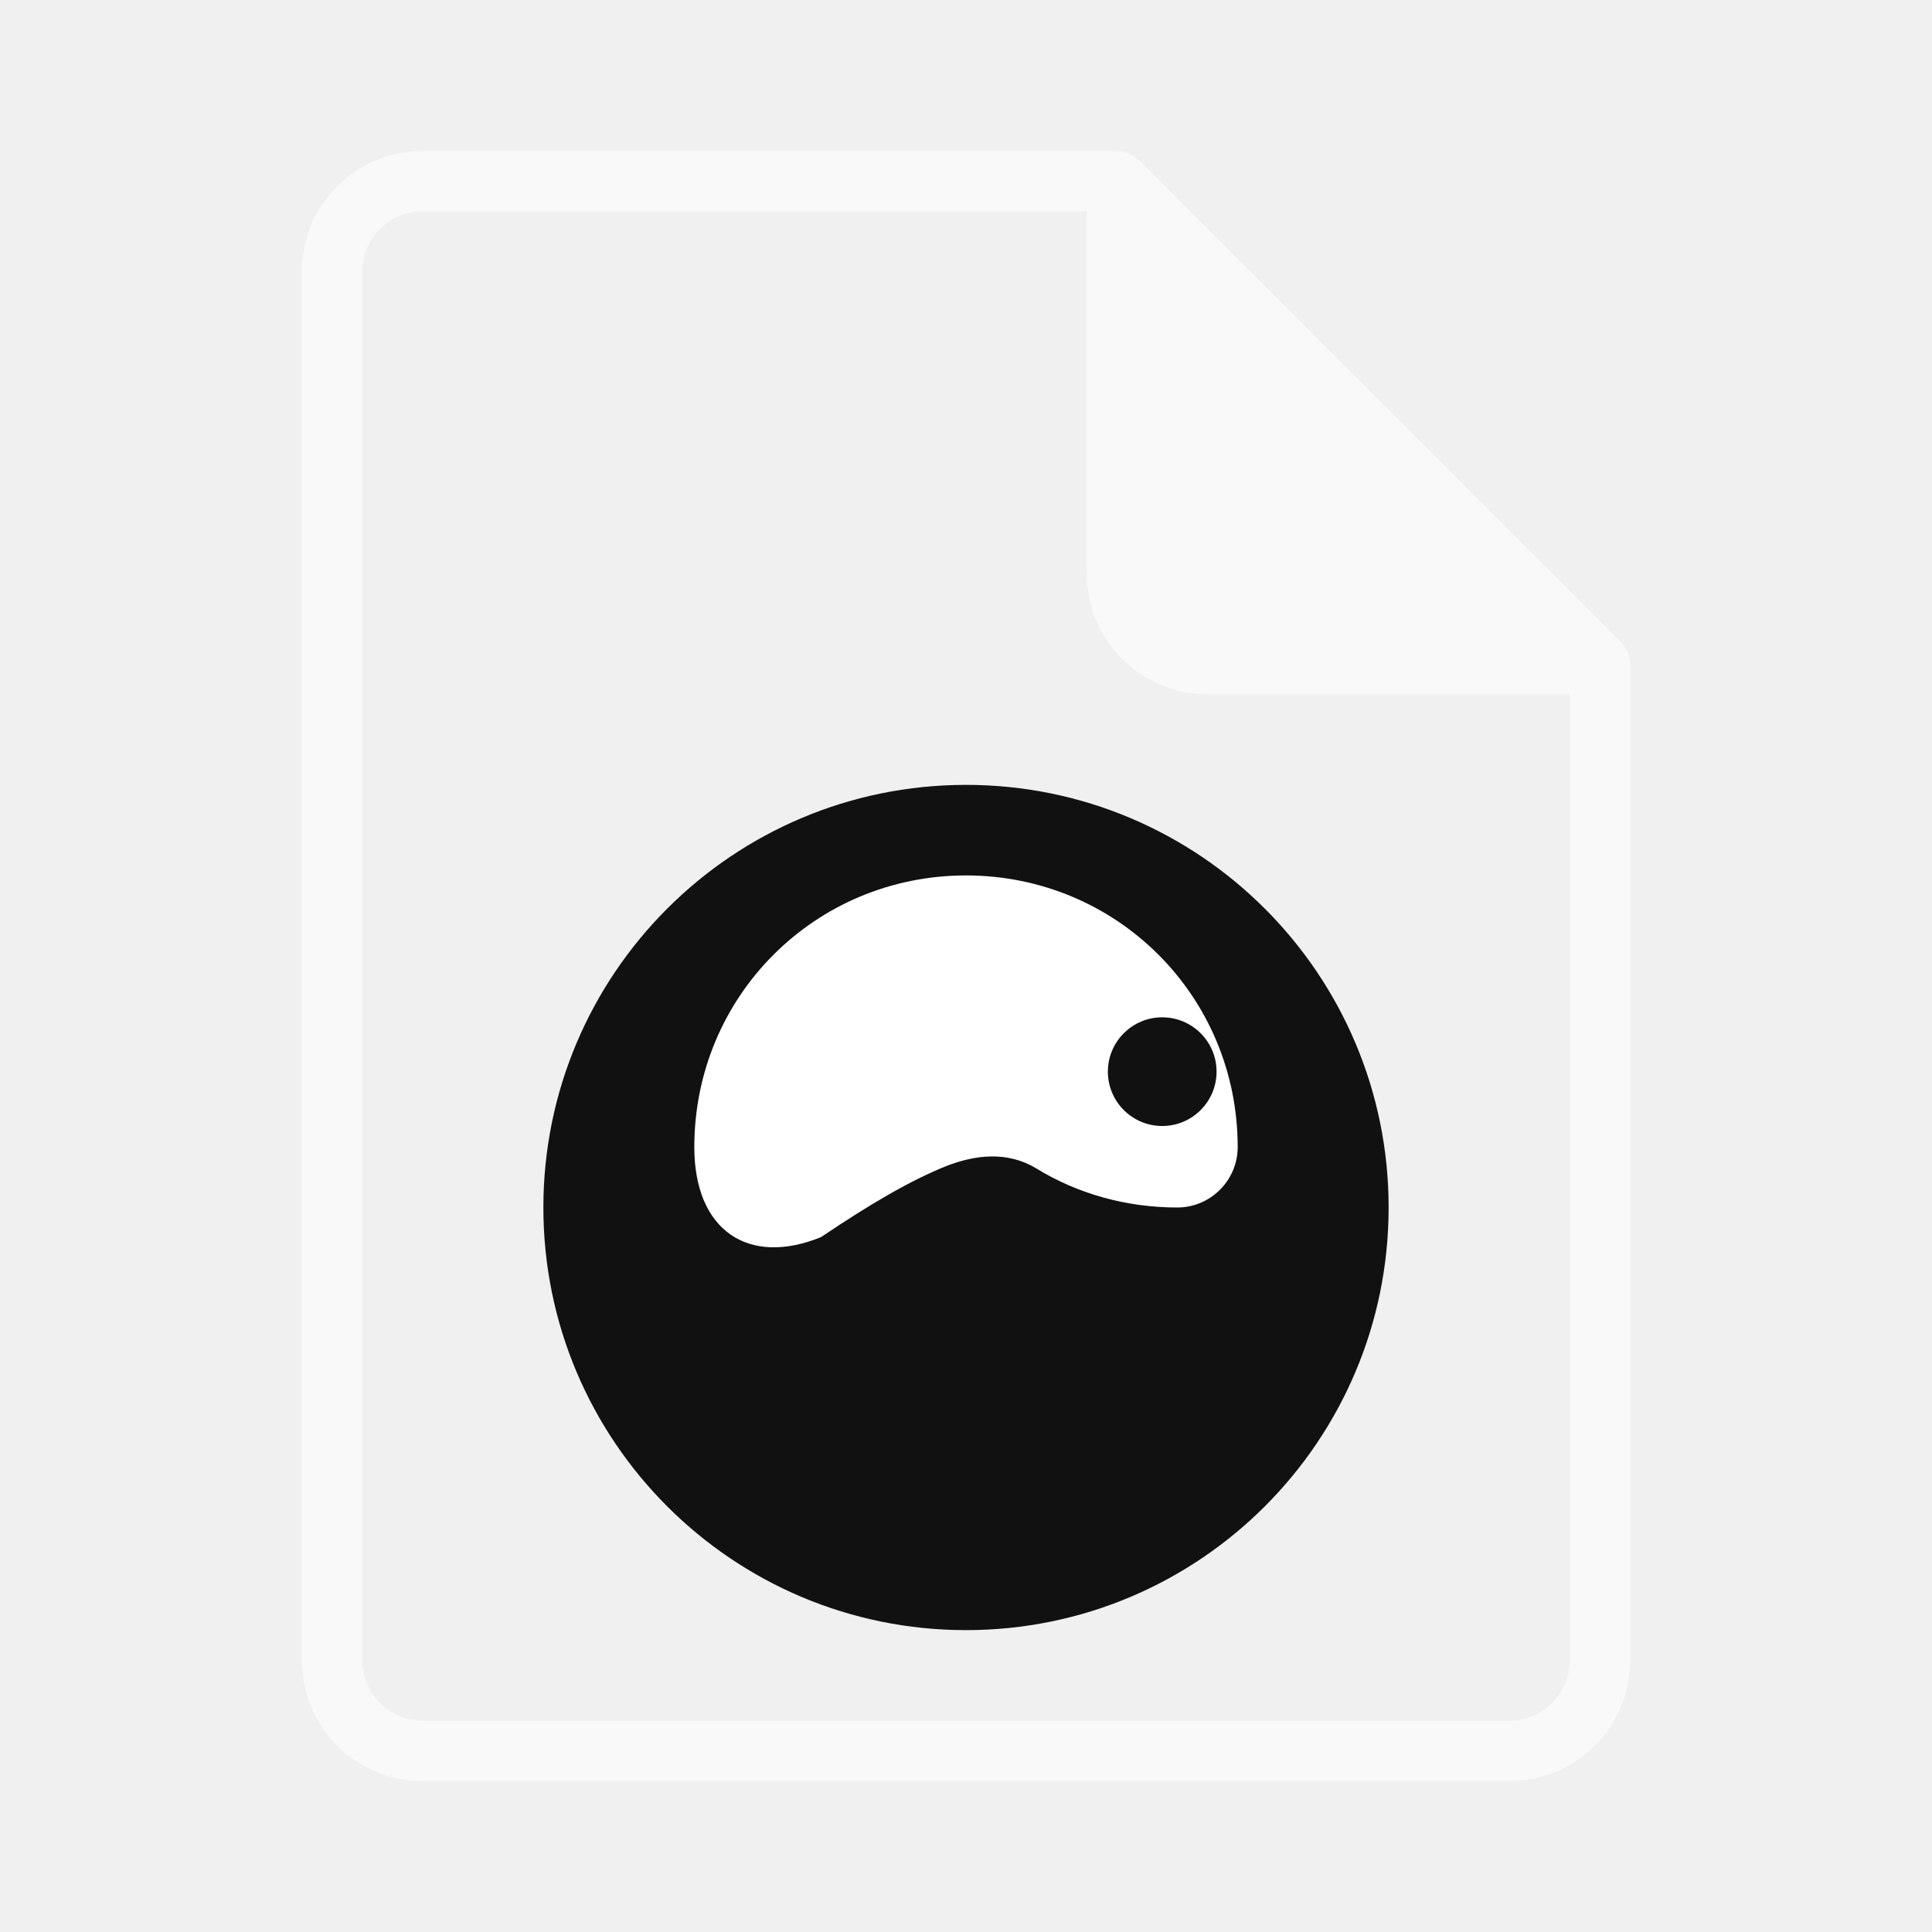
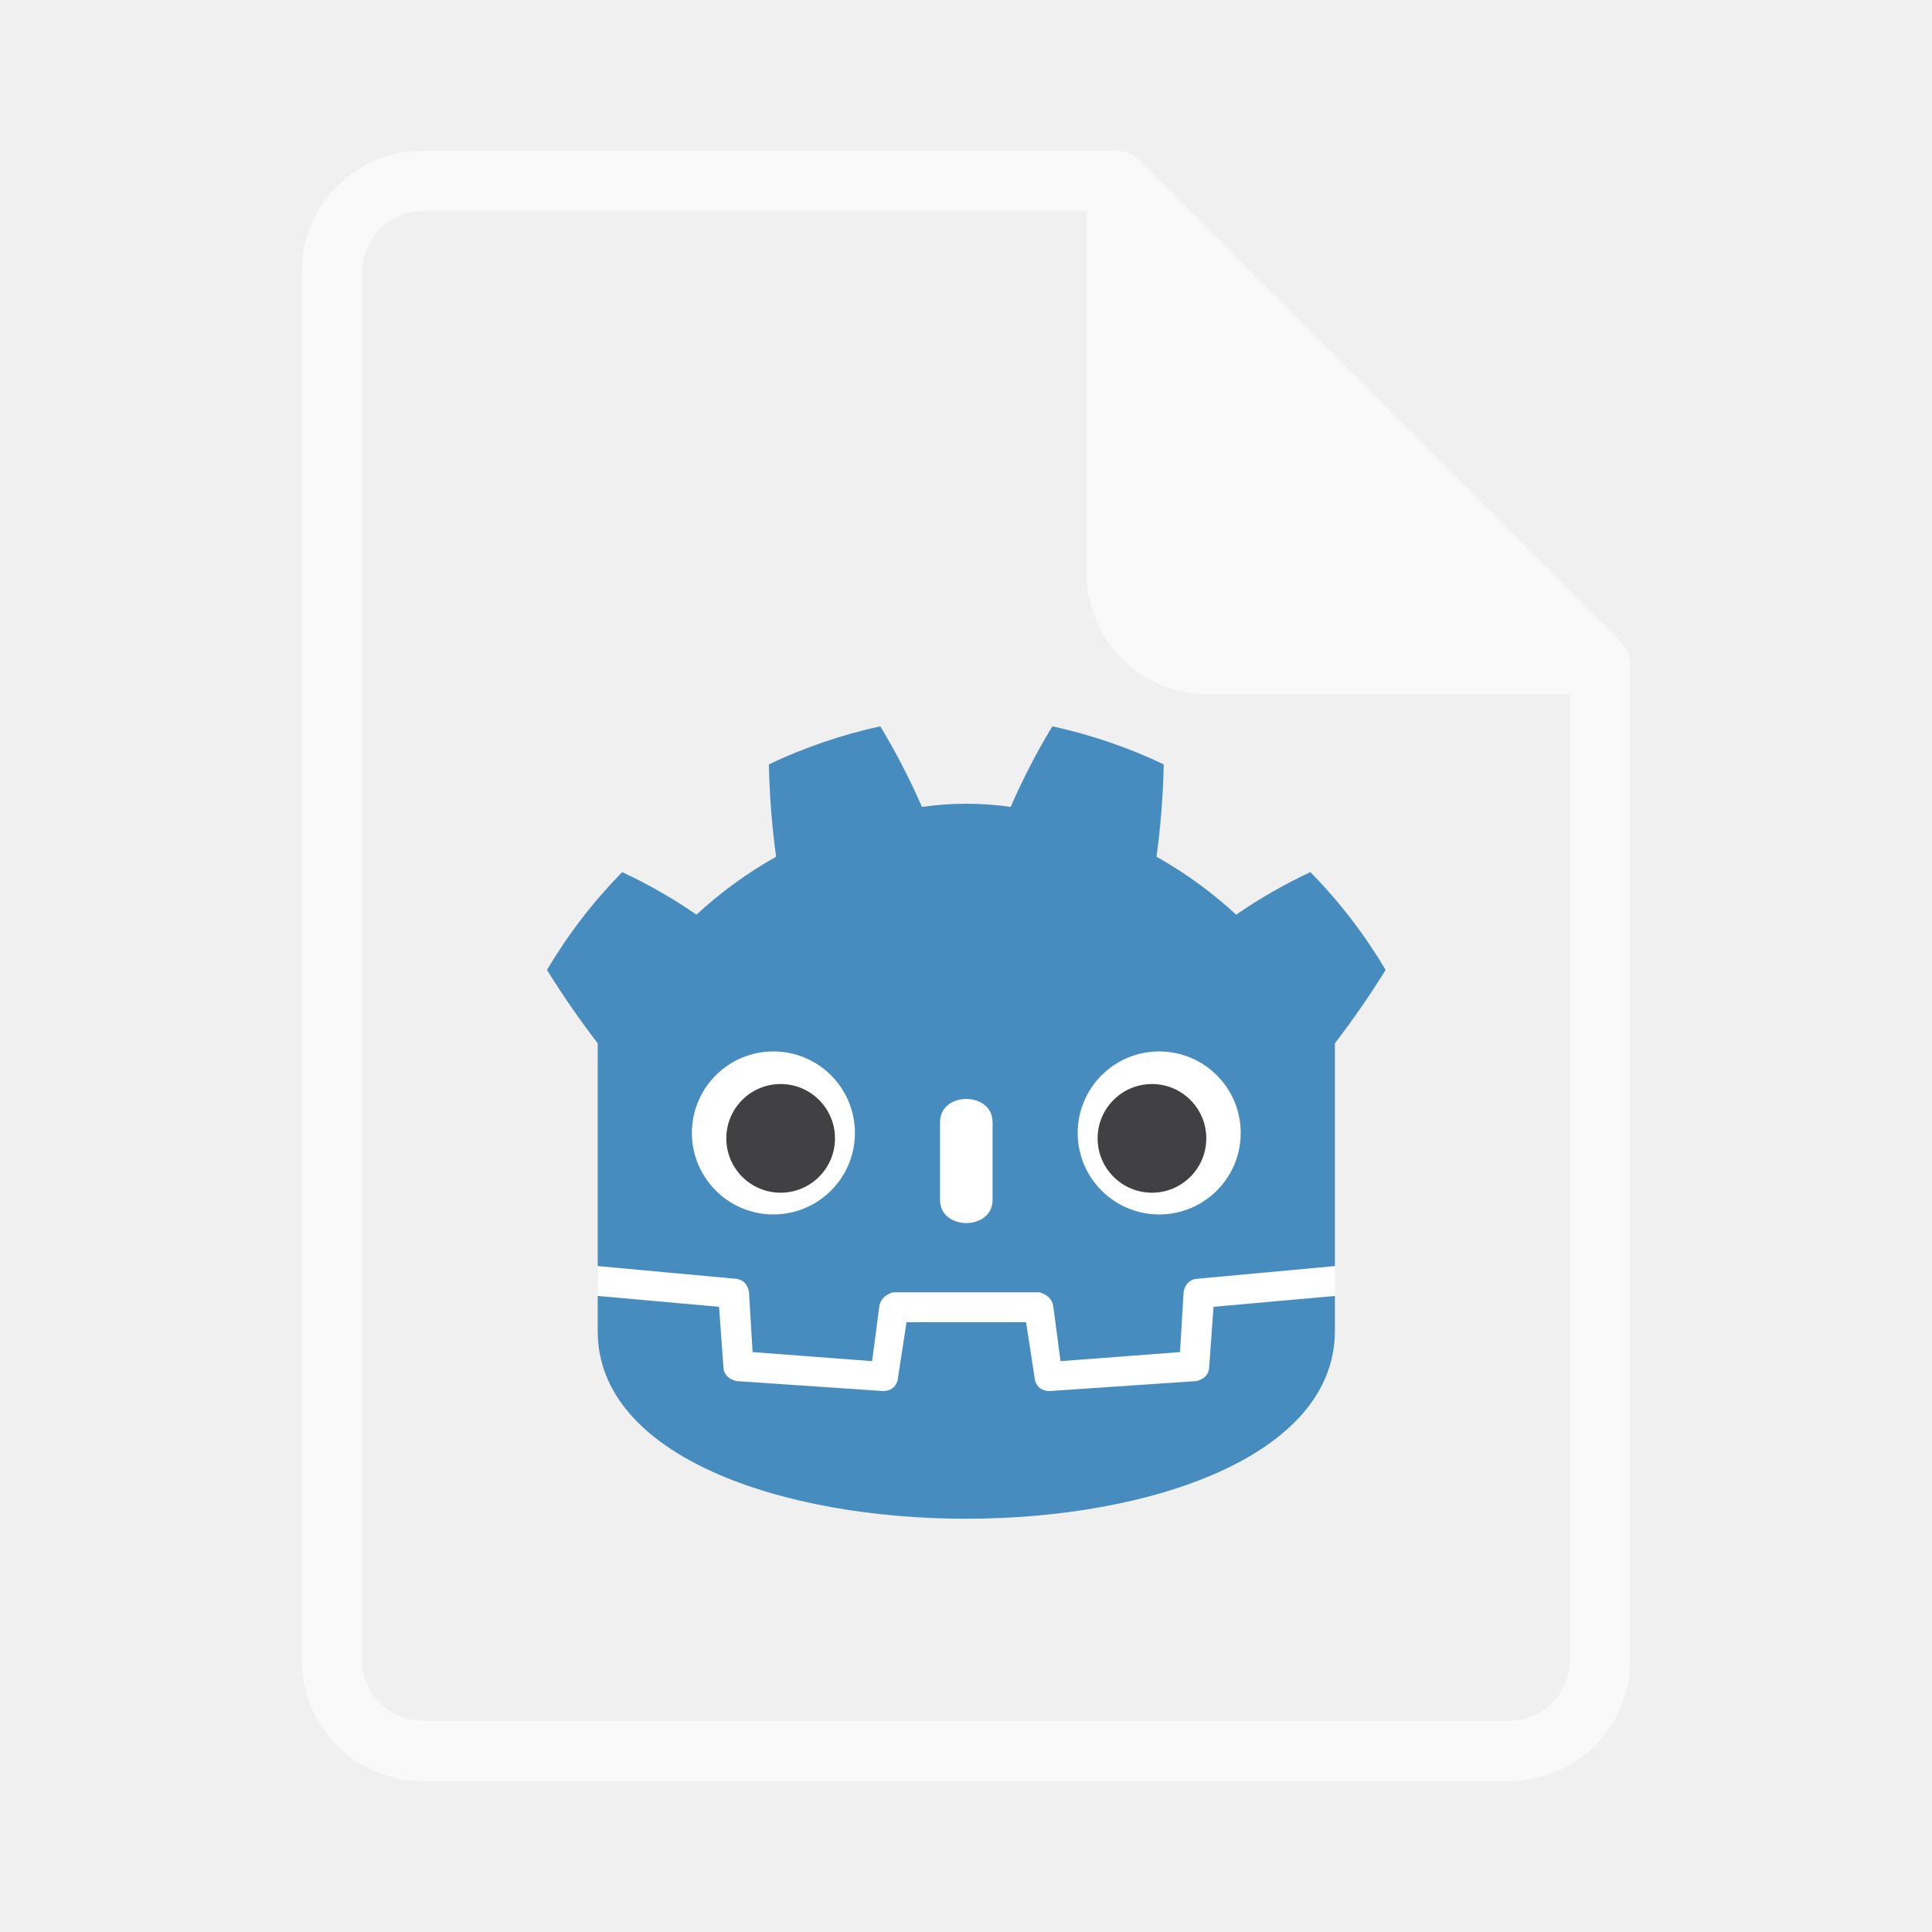
- <svg xmlns="http://www.w3.org/2000/svg" width="64" height="64" viewBox="0 0 64 64">
-   <g fill="none" fill-rule="evenodd">
-     <path fill="#fff" fill-opacity=".6" d="M14 5a4 4 0 0 0-4 4v46a4 4 0 0 0 4 4h36a4 4 0 0 0 4-4V22a1 1 0 0 0-.293-.707l-16-16A1 1 0 0 0 37 5H14Zm22 2v12a4 4 0 0 0 4 4h12v32a2 2 0 0 1-2 2H14a2 2 0 0 1-2-2V9a2 2 0 0 1 2-2h22Z" />
-     <circle cx="32" cy="40" r="14" fill="#111" />
-     <path fill="#fff" d="M32 29c5 0 9 4 9 9 0 1.1-.9 2-2 2-1.68 0-3.3-.45-4.68-1.3-.95-.57-2.01-.45-2.98-.07-1.19.48-2.51 1.25-4.14 2.35C24.8 41.96 23 40.77 23 38c0-5 4-9 9-9Z" />
-     <circle cx="38.5" cy="35.5" r="1.8" fill="#111" />
+ <svg xmlns="http://www.w3.org/2000/svg" width="64" height="64">
+   <g fill="#fff" transform="matrix(.03 0 0 .03 16.65 21.75)">
+     <path d="M105 673v33q407 354 814 0v-33z" />
+     <path fill="#478cbf" d="m105 673 152 14q12 1 15 14l4 67 132 10 8-61q2-11 15-15h162q13 4 15 15l8 61 132-10 4-67q3-13 15-14l152-14V427q30-39 56-81-35-59-83-108-43 20-82 47-40-37-88-64 7-51 8-102-59-28-123-42-26 43-46 89-49-7-98 0-20-46-46-89-64 14-123 42 1 51 8 102-48 27-88 64-39-27-82-47-48 49-83 108 26 42 56 81zm0 33v39c0 276 813 276 814 0v-39l-134 12-5 69q-2 10-14 13l-162 11q-12 0-16-11l-10-65H446l-10 65q-4 11-16 11l-162-11q-12-3-14-13l-5-69z" />
+     <path d="M483 600c0 34 58 34 58 0v-86c0-34-58-34-58 0z" />
+     <circle cx="725" cy="526" r="90" />
+     <circle cx="299" cy="526" r="90" />
  </g>
+   <g fill="#414042" transform="matrix(.03 0 0 .03 16.65 21.75)">
+     <circle cx="307" cy="532" r="60" />
+     <circle cx="717" cy="532" r="60" />
+   </g>
+   <path fill="#fff" fill-opacity=".6" d="M14 5a4 4 0 0 0-4 4v46a4 4 0 0 0 4 4h36a4 4 0 0 0 4-4V22a1 1 0 0 0-.285-.707l-16-16A1 1 0 0 0 37 5zm0 2h22v12a4 4 0 0 0 4 4h12v32a2 2 0 0 1-2 2H14a2 2 0 0 1-2-2V9a2 2 0 0 1 2-2z" />
</svg>
